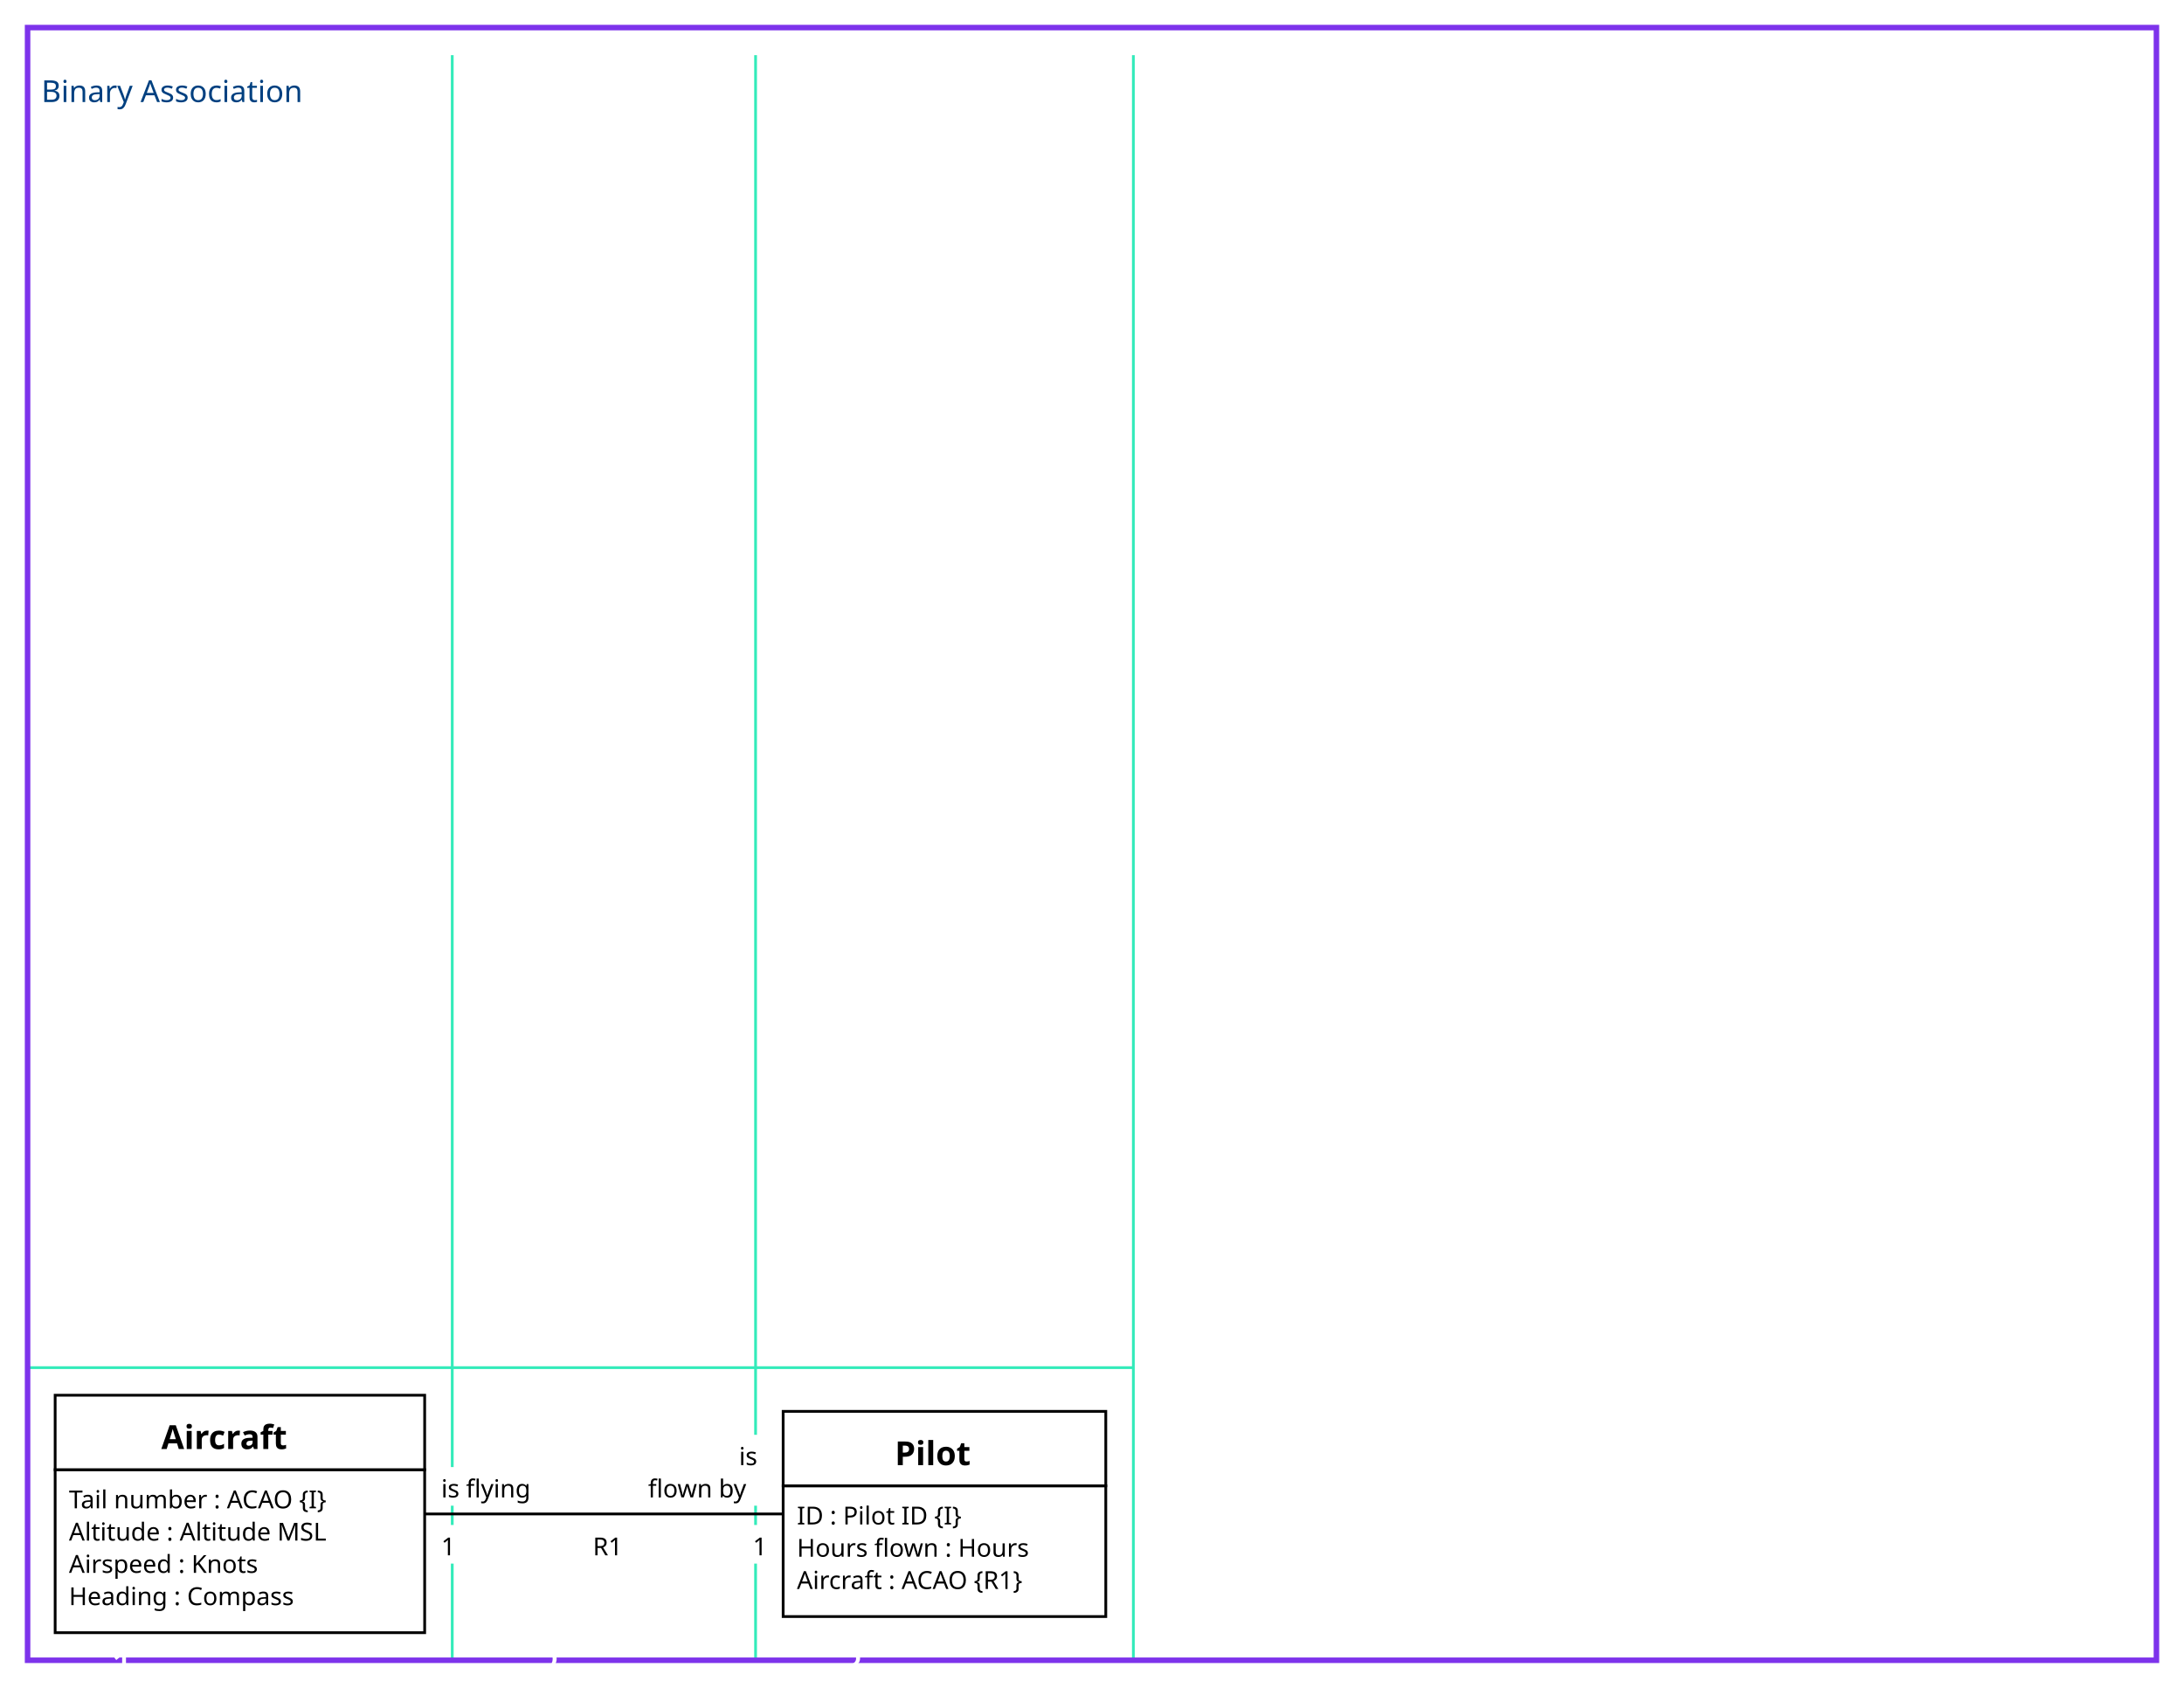
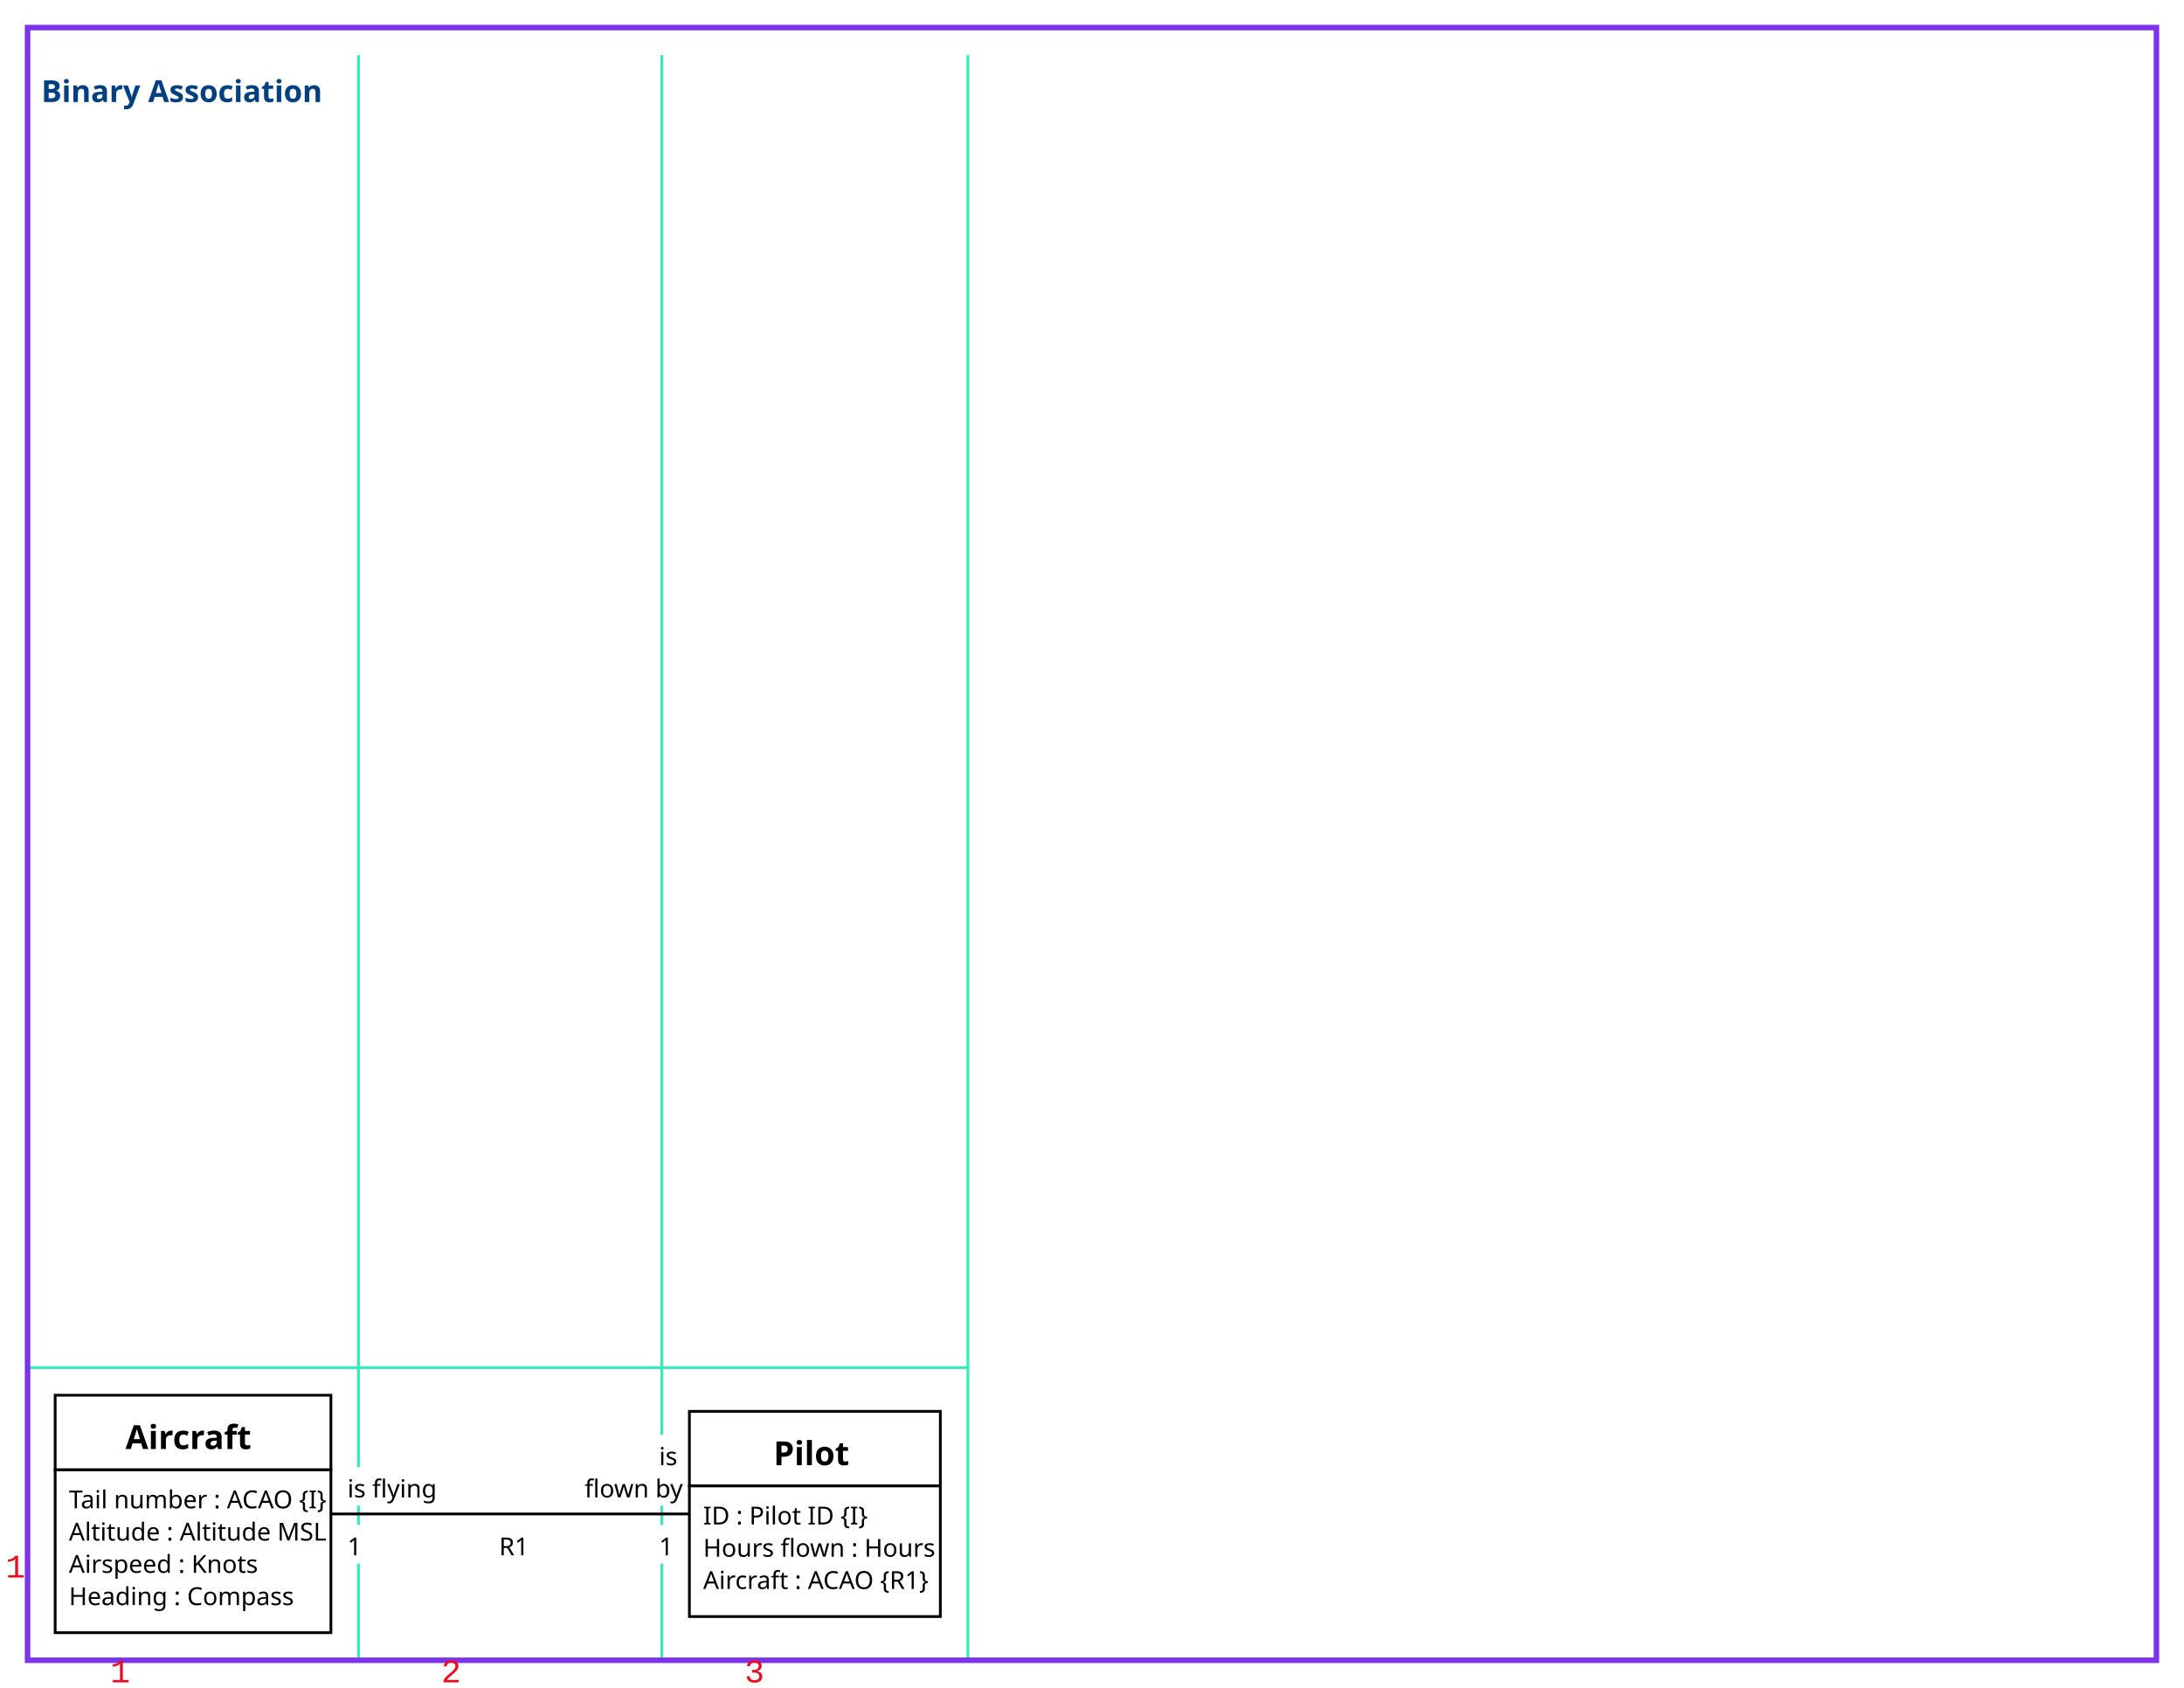
<svg xmlns="http://www.w3.org/2000/svg" width="792" height="612" viewBox="0 0 792 612">
  <rect width="792" height="612" fill="rgb(255,255,255)" />
-   <line stroke="rgb(51,235,186)" stroke-width="1" x1="10" y1="602" x2="411" y2="602" />
-   <line stroke="rgb(51,235,186)" stroke-width="1" x1="10" y1="495.9" x2="411" y2="495.9" />
+   <line stroke="rgb(51,235,186)" stroke-width="1" x1="10" y1="602" x2="351" y2="602" />
+   <line stroke="rgb(51,235,186)" stroke-width="1" x1="10" y1="495.9" x2="351" y2="495.9" />
  <line stroke="rgb(51,235,186)" stroke-width="1" x1="10" y1="602" x2="10" y2="20" />
-   <line stroke="rgb(51,235,186)" stroke-width="1" x1="164" y1="602" x2="164" y2="20" />
-   <line stroke="rgb(51,235,186)" stroke-width="1" x1="274" y1="602" x2="274" y2="20" />
-   <line stroke="rgb(51,235,186)" stroke-width="1" x1="411" y1="602" x2="411" y2="20" />
+   <line stroke="rgb(51,235,186)" stroke-width="1" x1="130" y1="602" x2="130" y2="20" />
+   <line stroke="rgb(51,235,186)" stroke-width="1" x1="240" y1="602" x2="240" y2="20" />
+   <line stroke="rgb(51,235,186)" stroke-width="1" x1="351" y1="602" x2="351" y2="20" />
  <rect stroke="rgb(125,51,235)" stroke-width="2" fill="none" x="10" y="10" width="772" height="592" />
-   <text x="2" y="572" font-family="Verdana" font-size="16" fill="rgb(255,255,255)">1</text>
-   <text x="40" y="610" font-family="Verdana" font-size="16" fill="rgb(255,255,255)">1</text>
-   <text x="194" y="610" font-family="Verdana" font-size="16" fill="rgb(255,255,255)">2</text>
-   <text x="304" y="610" font-family="Verdana" font-size="16" fill="rgb(255,255,255)">3</text>
-   <text x="15" y="37" font-family="Eurostile BoldExtendedTwo" font-size="11" fill="rgb(0,64,128)">Binary Association</text>
-   <line stroke="rgb(0,0,0)" stroke-width="1" x1="154" y1="548.95" x2="284" y2="548.95" />
-   <rect stroke="rgb(0,0,0)" stroke-width="1" fill="rgb(255,255,255)" x="20" y="532.9" width="134" height="59.1" />
-   <rect stroke="rgb(0,0,0)" stroke-width="1" fill="rgb(255,255,255)" x="20" y="505.9" width="134" height="27.0" />
-   <rect stroke="rgb(0,0,0)" stroke-width="1" fill="rgb(255,255,255)" x="284" y="538.75" width="117" height="47.4" />
-   <rect stroke="rgb(0,0,0)" stroke-width="1" fill="rgb(255,255,255)" x="284" y="511.75" width="117" height="27.0" />
-   <rect x="158" y="531.95" width="53" height="14" fill="rgb(255,255,255)" stroke="none" />
-   <rect x="158" y="552.95" width="10" height="14" fill="rgb(255,255,255)" stroke="none" />
-   <rect x="233" y="531.95" width="48" height="14" fill="rgb(255,255,255)" stroke="none" />
-   <rect x="266" y="520.25" width="15" height="14" fill="rgb(255,255,255)" stroke="none" />
-   <rect x="271" y="552.95" width="10" height="14" fill="rgb(255,255,255)" stroke="none" />
-   <text x="25" y="582.0" font-family="Palatino Sans Informal LT Pro" font-size="9" fill="rgb(0,0,0)">Heading : Compass</text>
-   <text x="25" y="570.3" font-family="Palatino Sans Informal LT Pro" font-size="9" fill="rgb(0,0,0)">Airspeed : Knots</text>
-   <text x="25" y="558.6" font-family="Palatino Sans Informal LT Pro" font-size="9" fill="rgb(0,0,0)">Altitude : Altitude MSL</text>
-   <text x="25" y="546.9" font-family="Palatino Sans Informal LT Pro" font-size="9" fill="rgb(0,0,0)">Tail number : ACAO {I}</text>
-   <text x="58.5" y="525.4" font-family="Palatino Sans Informal LT Pro" font-size="12" fill="rgb(0,0,0)" font-weight="bold">Aircraft</text>
-   <text x="289" y="576.15" font-family="Palatino Sans Informal LT Pro" font-size="9" fill="rgb(0,0,0)">Aircraft : ACAO {R1}</text>
-   <text x="289" y="564.45" font-family="Palatino Sans Informal LT Pro" font-size="9" fill="rgb(0,0,0)">Hours flown : Hours</text>
-   <text x="289" y="552.75" font-family="Palatino Sans Informal LT Pro" font-size="9" fill="rgb(0,0,0)">ID : Pilot ID {I}</text>
-   <text x="324.5" y="531.25" font-family="Palatino Sans Informal LT Pro" font-size="12" fill="rgb(0,0,0)" font-weight="bold">Pilot</text>
-   <text x="160" y="542.95" font-family="Palatino Sans Informal LT Pro" font-size="9" fill="rgb(0,0,0)">is flying</text>
-   <text x="160" y="563.95" font-family="Palatino Sans Informal LT Pro" font-size="9" fill="rgb(0,0,0)">1</text>
-   <text x="235" y="542.95" font-family="Palatino Sans Informal LT Pro" font-size="9" fill="rgb(0,0,0)">flown by</text>
-   <text x="268" y="531.25" font-family="Palatino Sans Informal LT Pro" font-size="9" fill="rgb(0,0,0)">is</text>
-   <text x="273" y="563.95" font-family="Palatino Sans Informal LT Pro" font-size="9" fill="rgb(0,0,0)">1</text>
-   <text x="215.0" y="563.95" font-family="Palatino Sans Informal LT Pro" font-size="9" fill="rgb(0,0,0)">R1</text>
+   <text x="2" y="572" font-family="Courier New" font-size="12" fill="rgb(236,10,30)">1</text>
+   <text x="40" y="610" font-family="Courier New" font-size="12" fill="rgb(236,10,30)">1</text>
+   <text x="160" y="610" font-family="Courier New" font-size="12" fill="rgb(236,10,30)">2</text>
+   <text x="270" y="610" font-family="Courier New" font-size="12" fill="rgb(236,10,30)">3</text>
+   <text x="15" y="37" font-family="Verdana" font-size="11" fill="rgb(0,64,128)" font-weight="bold">Binary Association</text>
+   <line stroke="rgb(0,0,0)" stroke-width="1" x1="120" y1="548.95" x2="250" y2="548.95" />
+   <rect stroke="rgb(0,0,0)" stroke-width="1" fill="rgb(255,255,255)" x="20" y="532.9" width="100" height="59.1" />
+   <rect stroke="rgb(0,0,0)" stroke-width="1" fill="rgb(255,255,255)" x="20" y="505.9" width="100" height="27.0" />
+   <rect stroke="rgb(0,0,0)" stroke-width="1" fill="rgb(255,255,255)" x="250" y="538.75" width="91" height="47.4" />
+   <rect stroke="rgb(0,0,0)" stroke-width="1" fill="rgb(255,255,255)" x="250" y="511.75" width="91" height="27.0" />
+   <rect x="124" y="531.95" width="32" height="14" fill="rgb(255,255,255)" stroke="none" />
+   <rect x="124" y="552.95" width="10" height="14" fill="rgb(255,255,255)" stroke="none" />
+   <rect x="210" y="531.95" width="37" height="14" fill="rgb(255,255,255)" stroke="none" />
+   <rect x="237" y="520.25" width="10" height="14" fill="rgb(255,255,255)" stroke="none" />
+   <rect x="237" y="552.95" width="10" height="14" fill="rgb(255,255,255)" stroke="none" />
+   <text x="25" y="582.0" font-family="Gill Sans" font-size="9" fill="rgb(0,0,0)">Heading : Compass</text>
+   <text x="25" y="570.3" font-family="Gill Sans" font-size="9" fill="rgb(0,0,0)">Airspeed : Knots</text>
+   <text x="25" y="558.6" font-family="Gill Sans" font-size="9" fill="rgb(0,0,0)">Altitude : Altitude MSL</text>
+   <text x="25" y="546.9" font-family="Gill Sans" font-size="9" fill="rgb(0,0,0)">Tail number : ACAO {I}</text>
+   <text x="45.5" y="525.4" font-family="Gill Sans" font-size="12" fill="rgb(0,0,0)" font-weight="bold">Aircraft</text>
+   <text x="255" y="576.15" font-family="Gill Sans" font-size="9" fill="rgb(0,0,0)">Aircraft : ACAO {R1}</text>
+   <text x="255" y="564.45" font-family="Gill Sans" font-size="9" fill="rgb(0,0,0)">Hours flown : Hours</text>
+   <text x="255" y="552.75" font-family="Gill Sans" font-size="9" fill="rgb(0,0,0)">ID : Pilot ID {I}</text>
+   <text x="280.5" y="531.25" font-family="Gill Sans" font-size="12" fill="rgb(0,0,0)" font-weight="bold">Pilot</text>
+   <text x="126" y="542.95" font-family="Gill Sans" font-size="9" fill="rgb(0,0,0)">is flying</text>
+   <text x="126" y="563.95" font-family="Gill Sans" font-size="9" fill="rgb(0,0,0)">1</text>
+   <text x="212" y="542.95" font-family="Gill Sans" font-size="9" fill="rgb(0,0,0)">flown by</text>
+   <text x="239" y="531.25" font-family="Gill Sans" font-size="9" fill="rgb(0,0,0)">is</text>
+   <text x="239" y="563.95" font-family="Gill Sans" font-size="9" fill="rgb(0,0,0)">1</text>
+   <text x="181.0" y="563.95" font-family="Gill Sans" font-size="9" fill="rgb(0,0,0)">R1</text>
</svg>
